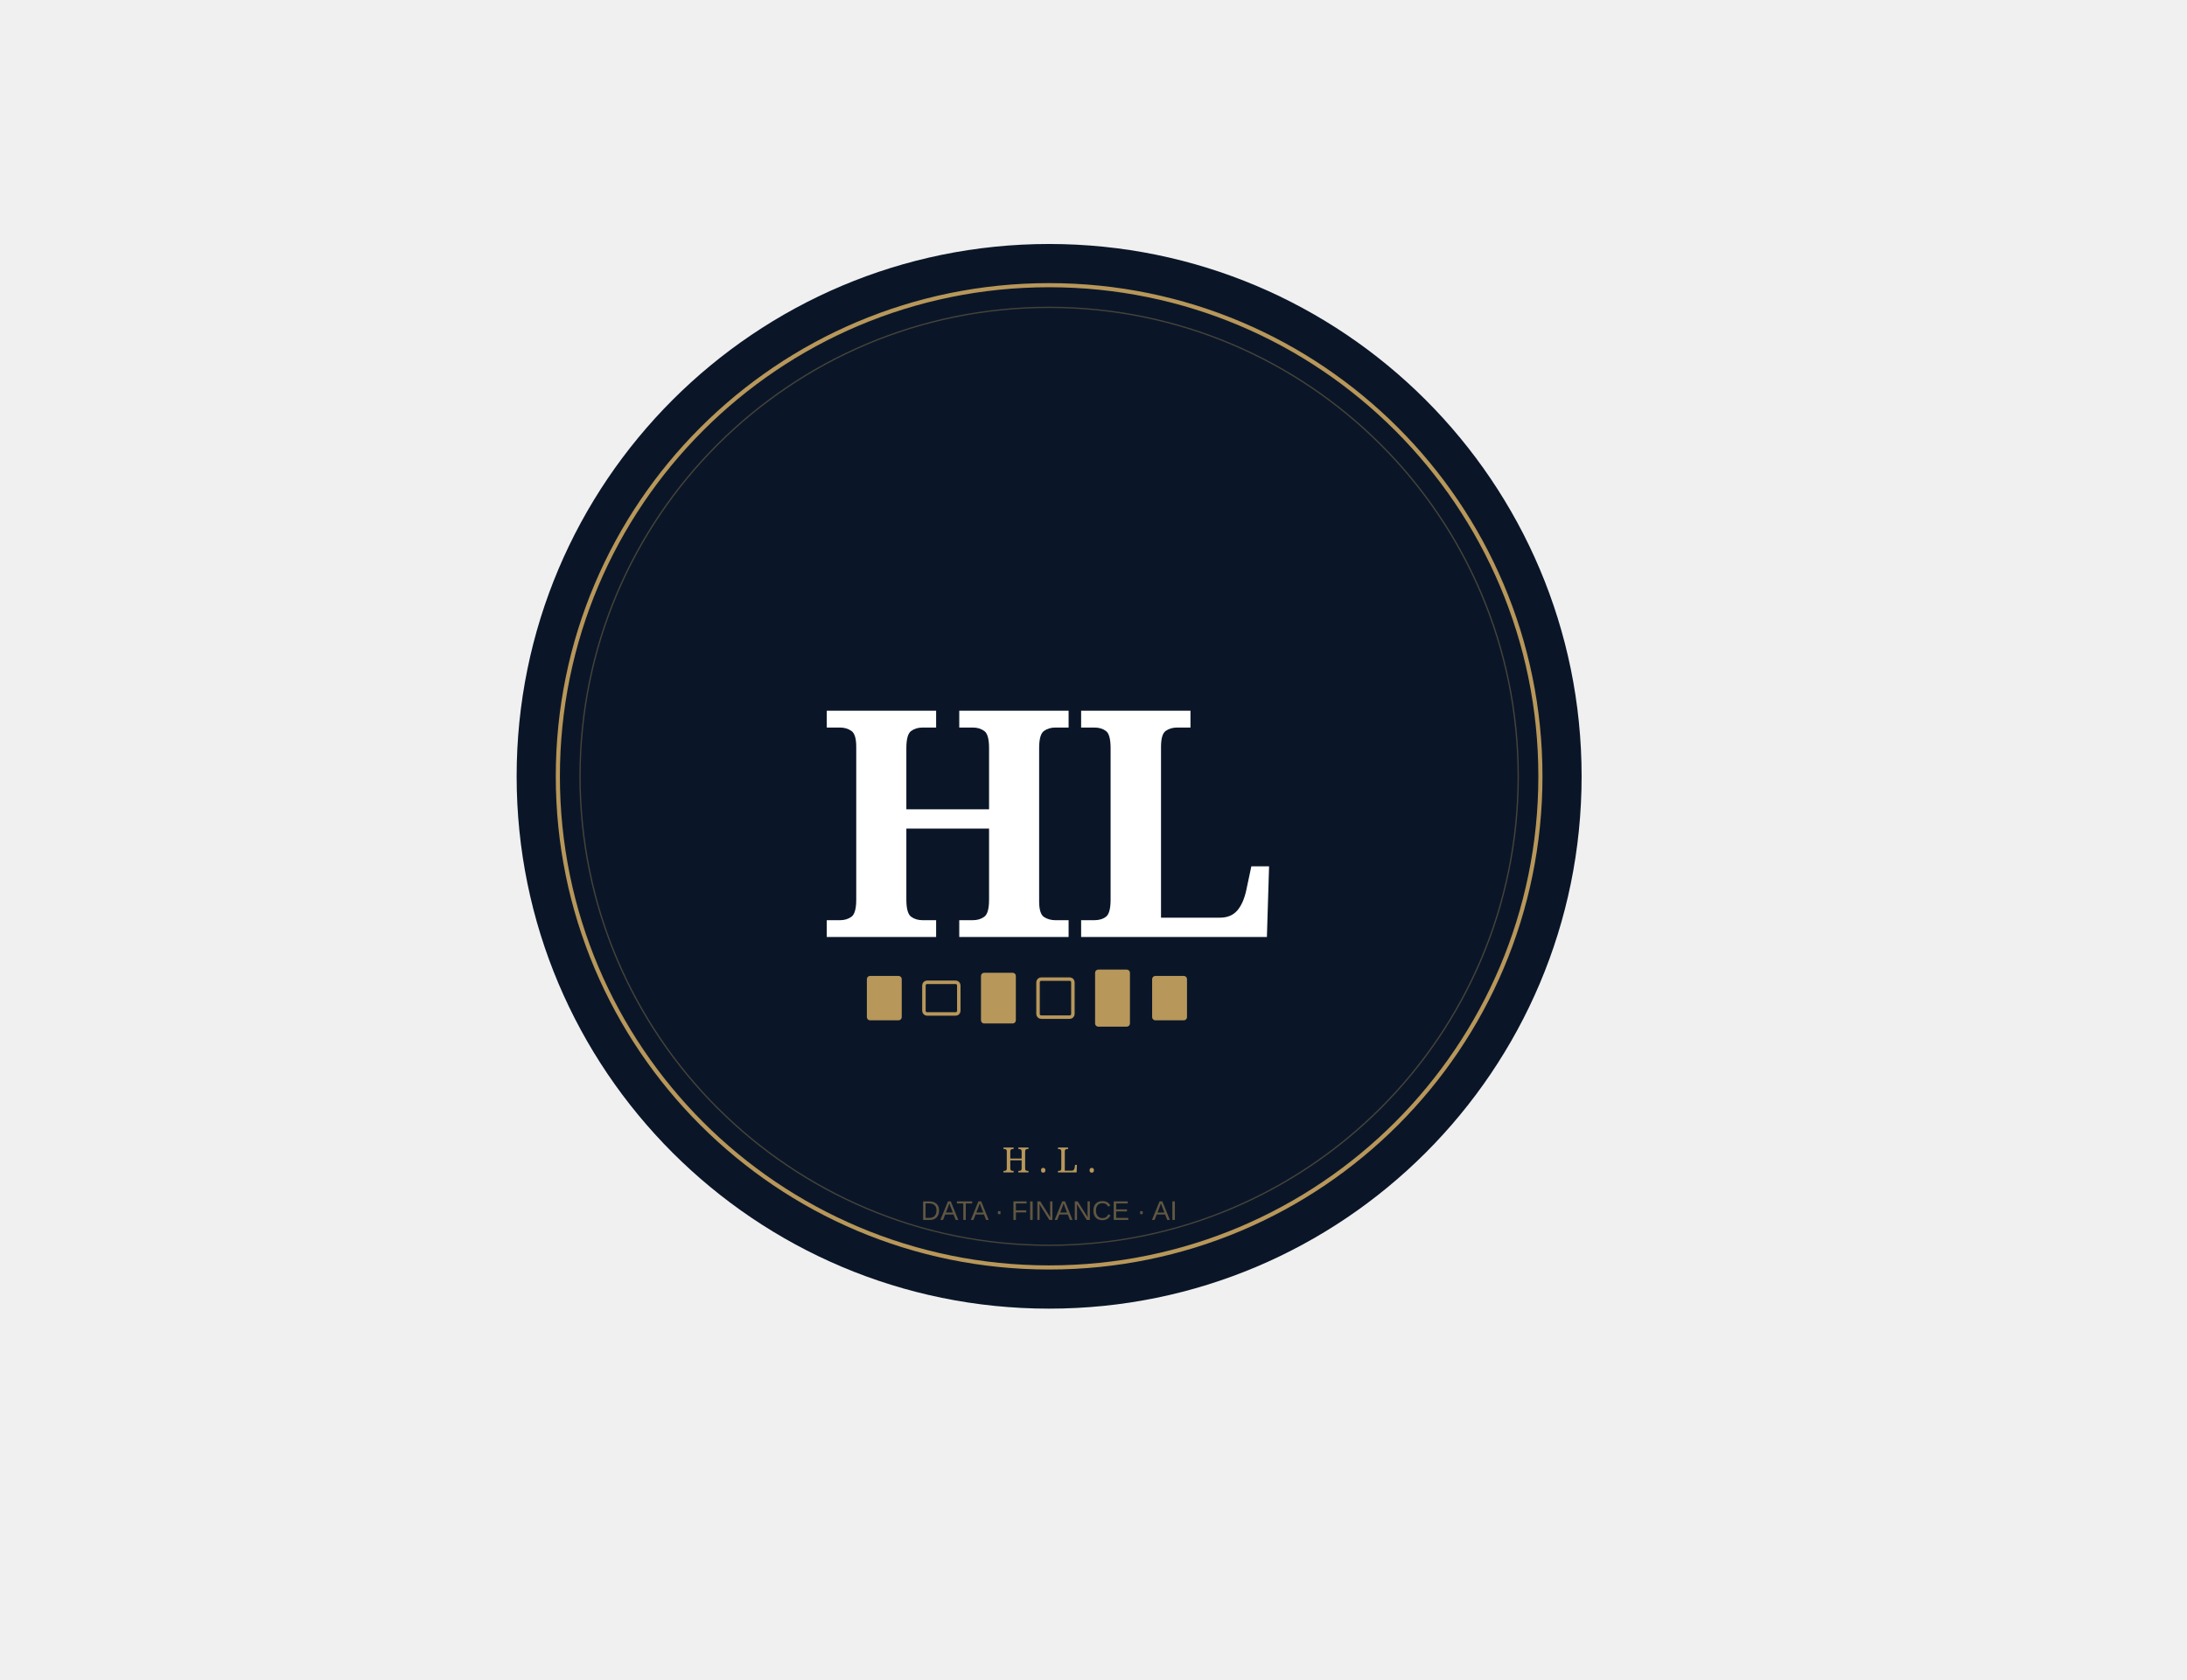
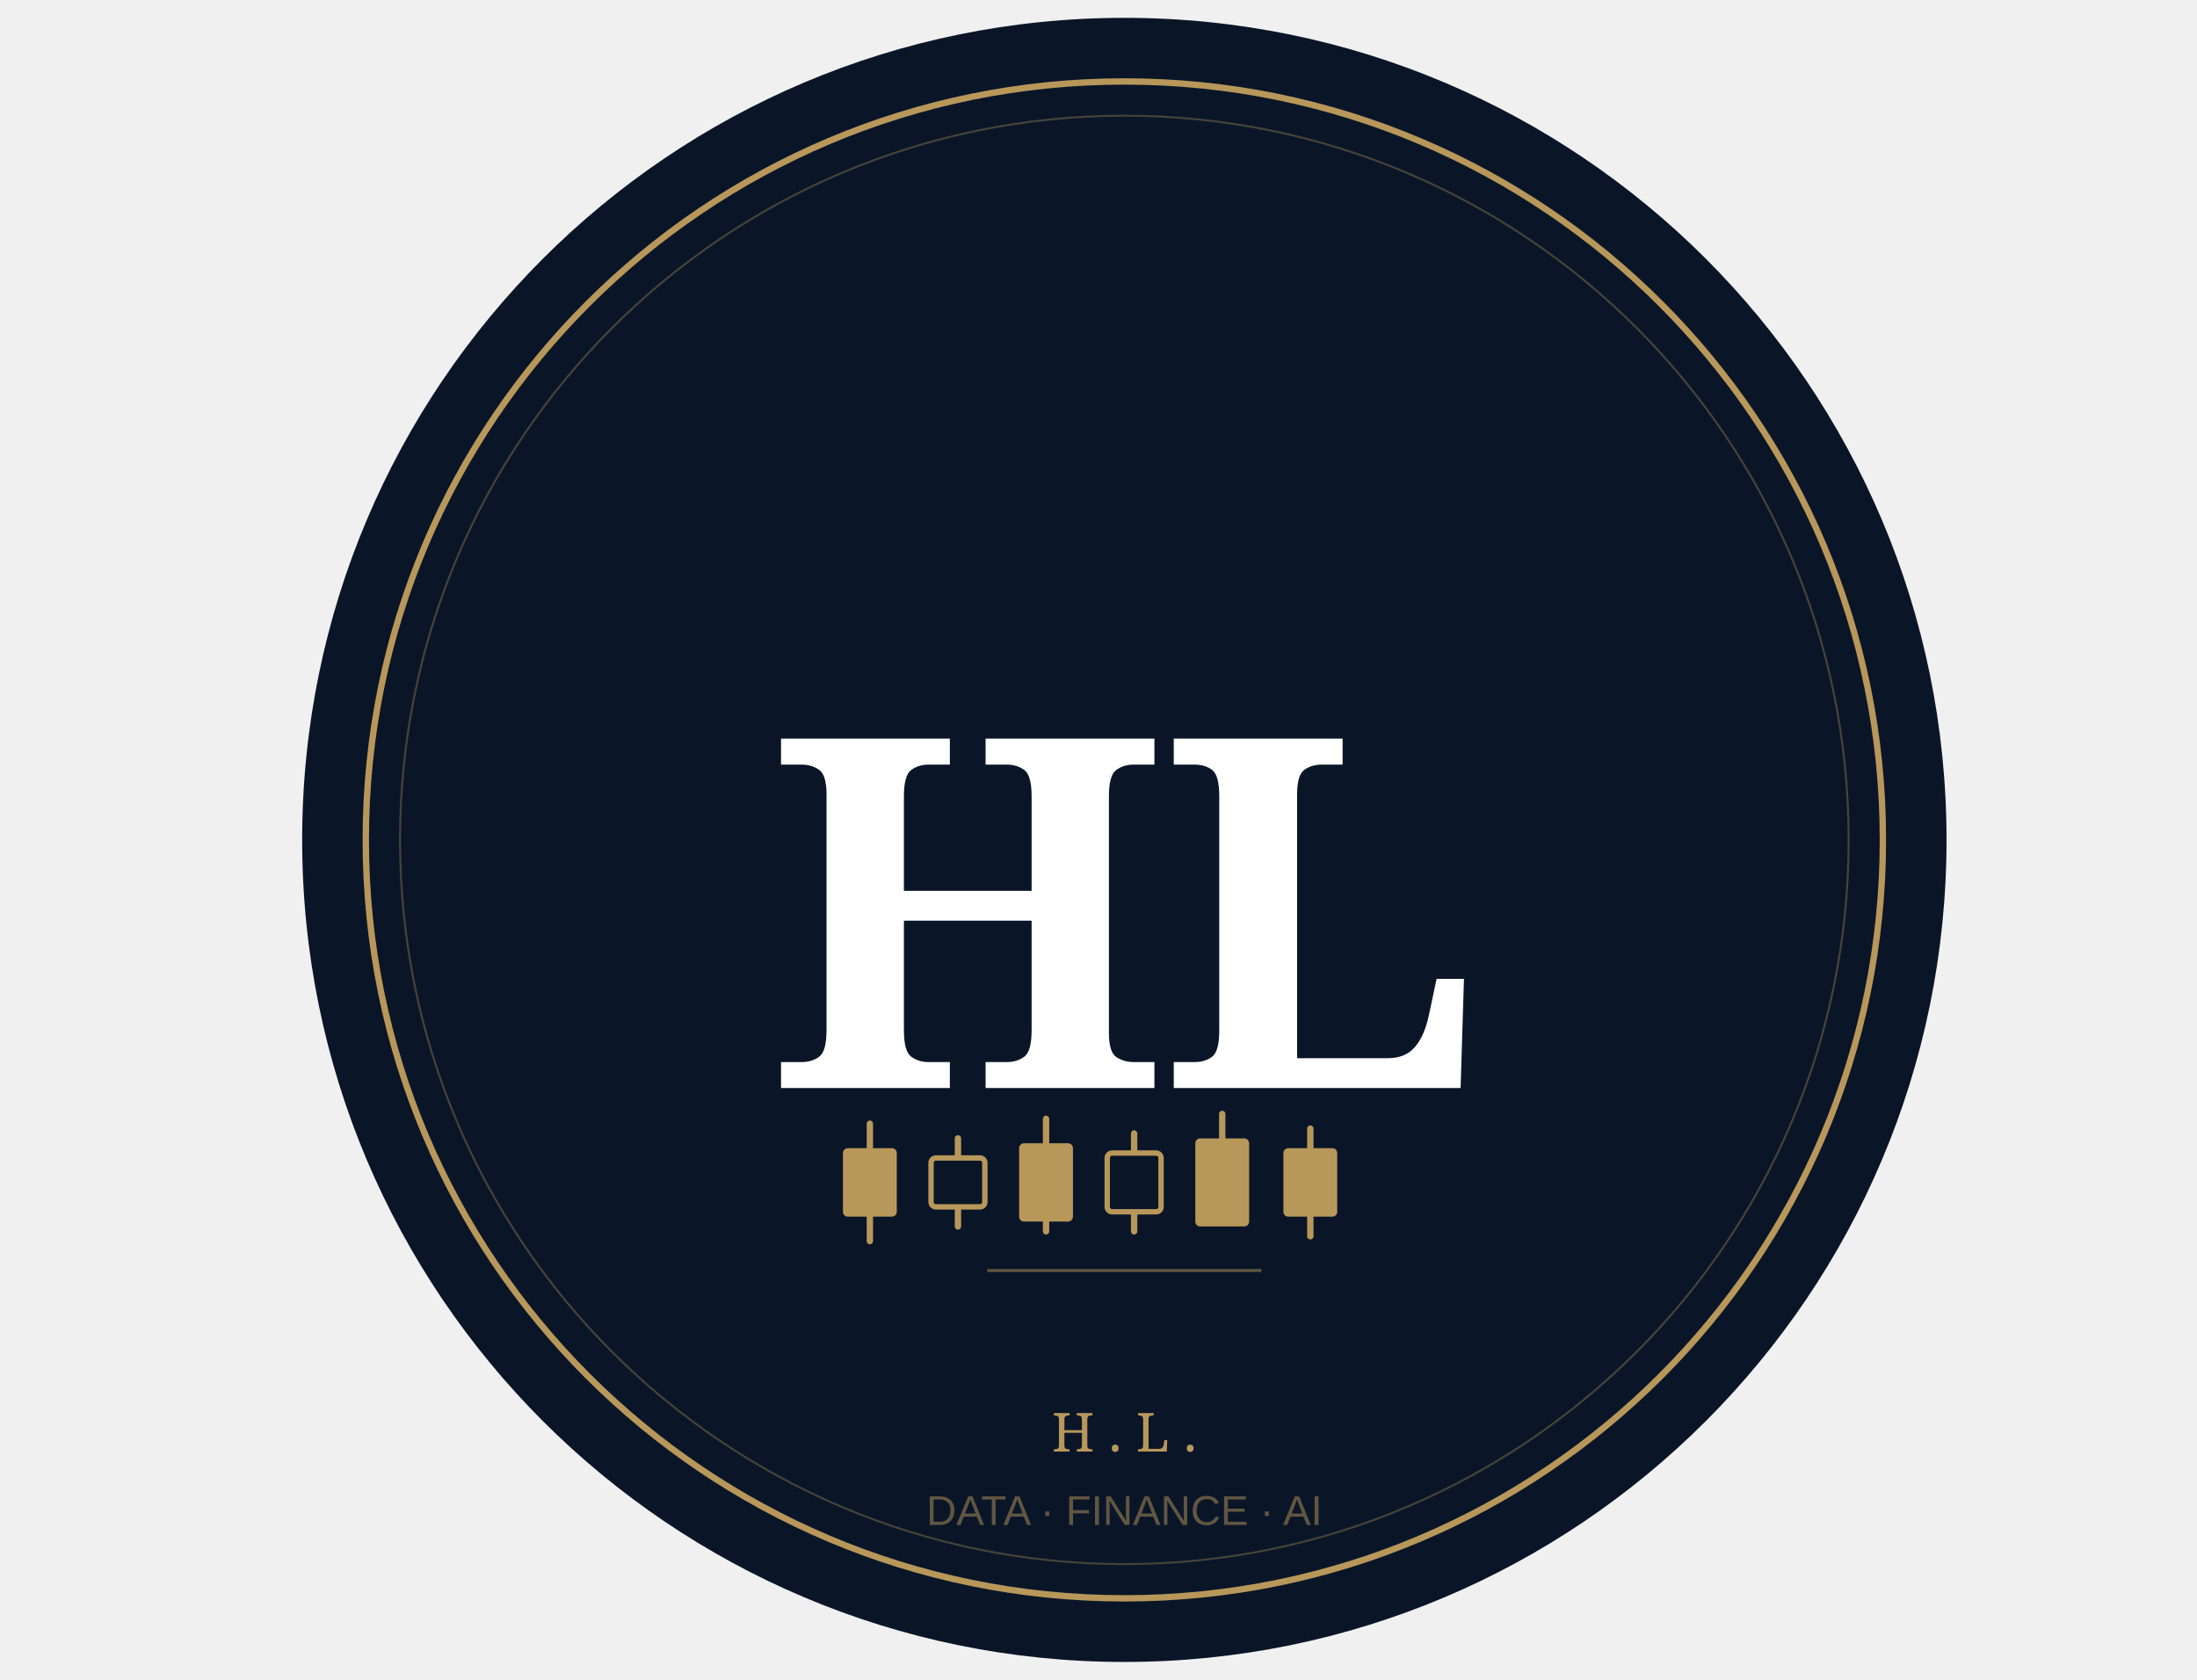
- <svg xmlns="http://www.w3.org/2000/svg" width="690" height="530">
-   <defs>
-     <mask id="imagine-text-gaps-eaulei" maskUnits="userSpaceOnUse">
-       <rect fill="white" height="530" id="svg_1" width="690" x="0" y="0" />
-       <rect fill="black" height="117.61" id="svg_2" rx="2" width="99.31" x="-81.66" y="-53.79" />
-       <rect fill="black" height="117.61" id="svg_3" rx="2" width="76.8" x="1.72" y="-53.79" />
-       <rect fill="black" height="16.8" id="svg_4" rx="2" width="54.44" x="-27.22" y="112.6" />
-       <rect fill="black" height="13.6" id="svg_5" rx="2" width="137.34" x="-68.67" y="130" />
-     </mask>
-   </defs>
+ <svg xmlns="http://www.w3.org/2000/svg" width="680" height="520">
  <g class="layer">
-     <rect fill="rgba(0, 0, 0, 0)" height="520" id="svg_6" stroke-width="1px" transform="matrix(0.505379 0 0 0.664281 167.671 80.7868)" width="680" />
-     <g fill="rgb(0, 0, 0)" font-family="&quot;Anthropic Sans&quot;, -apple-system, BlinkMacSystemFont, &quot;Segoe UI&quot;, sans-serif" font-size="16px" font-weight="400" id="svg_7" stroke-width="1px" text-anchor="start" transform="matrix(1 0 0 1 331 245)">
-       <circle cx="0" cy="0" fill="rgb(10, 22, 40)" id="svg_8" r="168" stroke-width="1px" />
-       <circle cx="0" cy="0" fill="none" id="svg_9" r="155" stroke="rgb(184, 151, 90)" stroke-width="1.3px" />
-       <circle cx="0" cy="0" fill="none" id="svg_10" opacity="0.35" r="148" stroke="rgb(184, 151, 90)" stroke-width="0.4px" />
-       <text dominant-baseline="middle" fill="rgb(255, 255, 255)" font-family="Georgia, serif" font-size="100px" font-weight="700" id="svg_11" stroke-width="1px" text-anchor="middle" x="-32" y="16">H</text>
-       <text dominant-baseline="middle" fill="rgb(255, 255, 255)" font-family="Georgia, serif" font-size="100px" font-weight="700" id="svg_12" stroke-width="1px" text-anchor="middle" x="40" y="16">L</text>
-       <g fill="rgb(0, 0, 0)" font-family="&quot;Anthropic Sans&quot;, -apple-system, BlinkMacSystemFont, &quot;Segoe UI&quot;, sans-serif" font-size="16px" font-weight="400" id="svg_13" stroke-width="1px" text-anchor="start" transform="translate(0, 88)">
-         <line fill="rgb(0, 0, 0)" id="svg_14" mask="url(#imagine-text-gaps-eaulei)" opacity="0.5" stroke="rgb(184, 151, 90)" stroke-width="0.6px" x1="-28" x2="28" y1="0" y2="0" />
-         <g fill="rgb(0, 0, 0)" font-family="&quot;Anthropic Sans&quot;, -apple-system, BlinkMacSystemFont, &quot;Segoe UI&quot;, sans-serif" font-size="16px" font-weight="400" id="svg_15" stroke-width="1px" text-anchor="start" transform="translate(-52, -18)">
-           <line fill="none" id="svg_16" mask="url(#imagine-text-gaps-eaulei)" stroke="rgb(184, 151, 90)" stroke-linecap="round" stroke-width="1.3px" x1="0" x2="0" y1="-12" y2="12" />
-           <rect fill="rgb(184, 151, 90)" height="14" id="svg_17" rx="1" stroke-width="1px" width="11" x="-5.5" y="-7" />
+     <rect fill="rgba(0, 0, 0, 0)" height="520" id="svg_1" stroke-width="1px" width="680" />
+     <g fill="rgb(0, 0, 0)" font-family="&quot;Anthropic Sans&quot;, -apple-system, BlinkMacSystemFont, &quot;Segoe UI&quot;, sans-serif" font-size="16px" font-weight="400" id="svg_2" stroke-width="1px" text-anchor="start" transform="matrix(1.51475 0 0 1.51475 348 260)">
+       <circle cx="0" cy="0" fill="rgb(10, 22, 40)" id="svg_3" r="168" stroke-width="1px" />
+       <circle cx="0" cy="0" fill="none" id="svg_4" r="155" stroke="rgb(184, 151, 90)" stroke-width="1.3px" />
+       <circle cx="0" cy="0" fill="none" id="svg_5" opacity="0.35" r="148" stroke="rgb(184, 151, 90)" stroke-width="0.4px" />
+       <text dominant-baseline="middle" fill="rgb(255, 255, 255)" font-family="Georgia, serif" font-size="100px" font-weight="700" id="svg_6" stroke-width="1px" text-anchor="middle" x="-32" y="16">H</text>
+       <text dominant-baseline="middle" fill="rgb(255, 255, 255)" font-family="Georgia, serif" font-size="100px" font-weight="700" id="svg_7" stroke-width="1px" text-anchor="middle" x="40" y="16">L</text>
+       <g fill="rgb(0, 0, 0)" font-family="&quot;Anthropic Sans&quot;, -apple-system, BlinkMacSystemFont, &quot;Segoe UI&quot;, sans-serif" font-size="16px" font-weight="400" id="svg_8" stroke-width="1px" text-anchor="start" transform="translate(0, 88)">
+         <line fill="rgb(0, 0, 0)" id="svg_9" opacity="0.5" stroke="rgb(184, 151, 90)" stroke-width="0.6px" x1="-28" x2="28" y1="0" y2="0" />
+         <g fill="rgb(0, 0, 0)" font-family="&quot;Anthropic Sans&quot;, -apple-system, BlinkMacSystemFont, &quot;Segoe UI&quot;, sans-serif" font-size="16px" font-weight="400" id="svg_10" stroke-width="1px" text-anchor="start" transform="translate(-52, -18)">
+           <line fill="none" id="svg_11" stroke="rgb(184, 151, 90)" stroke-linecap="round" stroke-width="1.3px" x1="0" x2="0" y1="-12" y2="12" />
+           <rect fill="rgb(184, 151, 90)" height="14" id="svg_12" rx="1" stroke-width="1px" width="11" x="-5.5" y="-7" />
        </g>
-         <g fill="rgb(0, 0, 0)" font-family="&quot;Anthropic Sans&quot;, -apple-system, BlinkMacSystemFont, &quot;Segoe UI&quot;, sans-serif" font-size="16px" font-weight="400" id="svg_18" stroke-width="1px" text-anchor="start" transform="translate(-34, -18)">
-           <line fill="none" id="svg_19" mask="url(#imagine-text-gaps-eaulei)" stroke="rgb(184, 151, 90)" stroke-linecap="round" stroke-width="1.3px" x1="0" x2="0" y1="-9" y2="9" />
-           <rect fill="rgb(10, 22, 40)" height="10" id="svg_20" rx="1" stroke="rgb(184, 151, 90)" stroke-width="1.1px" width="11" x="-5.5" y="-5" />
+         <g fill="rgb(0, 0, 0)" font-family="&quot;Anthropic Sans&quot;, -apple-system, BlinkMacSystemFont, &quot;Segoe UI&quot;, sans-serif" font-size="16px" font-weight="400" id="svg_13" stroke-width="1px" text-anchor="start" transform="translate(-34, -18)">
+           <line fill="none" id="svg_14" stroke="rgb(184, 151, 90)" stroke-linecap="round" stroke-width="1.3px" x1="0" x2="0" y1="-9" y2="9" />
+           <rect fill="rgb(10, 22, 40)" height="10" id="svg_15" rx="1" stroke="rgb(184, 151, 90)" stroke-width="1.1px" width="11" x="-5.5" y="-5" />
        </g>
-         <g fill="rgb(0, 0, 0)" font-family="&quot;Anthropic Sans&quot;, -apple-system, BlinkMacSystemFont, &quot;Segoe UI&quot;, sans-serif" font-size="16px" font-weight="400" id="svg_21" stroke-width="1px" text-anchor="start" transform="translate(-16, -18)">
-           <line fill="none" id="svg_22" mask="url(#imagine-text-gaps-eaulei)" stroke="rgb(184, 151, 90)" stroke-linecap="round" stroke-width="1.3px" x1="0" x2="0" y1="-13" y2="10" />
-           <rect fill="rgb(184, 151, 90)" height="16" id="svg_23" rx="1" stroke-width="1px" width="11" x="-5.5" y="-8" />
+         <g fill="rgb(0, 0, 0)" font-family="&quot;Anthropic Sans&quot;, -apple-system, BlinkMacSystemFont, &quot;Segoe UI&quot;, sans-serif" font-size="16px" font-weight="400" id="svg_16" stroke-width="1px" text-anchor="start" transform="translate(-16, -18)">
+           <line fill="none" id="svg_17" stroke="rgb(184, 151, 90)" stroke-linecap="round" stroke-width="1.3px" x1="0" x2="0" y1="-13" y2="10" />
+           <rect fill="rgb(184, 151, 90)" height="16" id="svg_18" rx="1" stroke-width="1px" width="11" x="-5.5" y="-8" />
        </g>
-         <g fill="rgb(0, 0, 0)" font-family="&quot;Anthropic Sans&quot;, -apple-system, BlinkMacSystemFont, &quot;Segoe UI&quot;, sans-serif" font-size="16px" font-weight="400" id="svg_24" stroke-width="1px" text-anchor="start" transform="translate(2, -18)">
-           <line fill="none" id="svg_25" mask="url(#imagine-text-gaps-eaulei)" stroke="rgb(184, 151, 90)" stroke-linecap="round" stroke-width="1.3px" x1="0" x2="0" y1="-10" y2="10" />
-           <rect fill="rgb(10, 22, 40)" height="12" id="svg_26" rx="1" stroke="rgb(184, 151, 90)" stroke-width="1.1px" width="11" x="-5.5" y="-6" />
+         <g fill="rgb(0, 0, 0)" font-family="&quot;Anthropic Sans&quot;, -apple-system, BlinkMacSystemFont, &quot;Segoe UI&quot;, sans-serif" font-size="16px" font-weight="400" id="svg_19" stroke-width="1px" text-anchor="start" transform="translate(2, -18)">
+           <line fill="none" id="svg_20" stroke="rgb(184, 151, 90)" stroke-linecap="round" stroke-width="1.3px" x1="0" x2="0" y1="-10" y2="10" />
+           <rect fill="rgb(10, 22, 40)" height="12" id="svg_21" rx="1" stroke="rgb(184, 151, 90)" stroke-width="1.1px" width="11" x="-5.5" y="-6" />
        </g>
-         <g fill="rgb(0, 0, 0)" font-family="&quot;Anthropic Sans&quot;, -apple-system, BlinkMacSystemFont, &quot;Segoe UI&quot;, sans-serif" font-size="16px" font-weight="400" id="svg_27" stroke-width="1px" text-anchor="start" transform="translate(20, -18)">
-           <line fill="none" id="svg_28" mask="url(#imagine-text-gaps-eaulei)" stroke="rgb(184, 151, 90)" stroke-linecap="round" stroke-width="1.3px" x1="0" x2="0" y1="-14" y2="8" />
-           <rect fill="rgb(184, 151, 90)" height="18" id="svg_29" rx="1" stroke-width="1px" width="11" x="-5.5" y="-9" />
+         <g fill="rgb(0, 0, 0)" font-family="&quot;Anthropic Sans&quot;, -apple-system, BlinkMacSystemFont, &quot;Segoe UI&quot;, sans-serif" font-size="16px" font-weight="400" id="svg_22" stroke-width="1px" text-anchor="start" transform="translate(20, -18)">
+           <line fill="none" id="svg_23" stroke="rgb(184, 151, 90)" stroke-linecap="round" stroke-width="1.3px" x1="0" x2="0" y1="-14" y2="8" />
+           <rect fill="rgb(184, 151, 90)" height="18" id="svg_24" rx="1" stroke-width="1px" width="11" x="-5.5" y="-9" />
        </g>
-         <g fill="rgb(0, 0, 0)" font-family="&quot;Anthropic Sans&quot;, -apple-system, BlinkMacSystemFont, &quot;Segoe UI&quot;, sans-serif" font-size="16px" font-weight="400" id="svg_30" stroke-width="1px" text-anchor="start" transform="translate(38, -18)">
-           <line fill="none" id="svg_31" mask="url(#imagine-text-gaps-eaulei)" stroke="rgb(184, 151, 90)" stroke-linecap="round" stroke-width="1.3px" x1="0" x2="0" y1="-11" y2="11" />
-           <rect fill="rgb(184, 151, 90)" height="14" id="svg_32" rx="1" stroke-width="1px" width="11" x="-5.5" y="-7" />
+         <g fill="rgb(0, 0, 0)" font-family="&quot;Anthropic Sans&quot;, -apple-system, BlinkMacSystemFont, &quot;Segoe UI&quot;, sans-serif" font-size="16px" font-weight="400" id="svg_25" stroke-width="1px" text-anchor="start" transform="translate(38, -18)">
+           <line fill="none" id="svg_26" stroke="rgb(184, 151, 90)" stroke-linecap="round" stroke-width="1.3px" x1="0" x2="0" y1="-11" y2="11" />
+           <rect fill="rgb(184, 151, 90)" height="14" id="svg_27" rx="1" stroke-width="1px" width="11" x="-5.5" y="-7" />
        </g>
      </g>
-       <text dominant-baseline="auto" fill="rgb(184, 151, 90)" font-family="Georgia, serif" font-size="11px" font-weight="400" id="svg_33" stroke-width="1px" text-anchor="middle" x="0" y="125">H . L .</text>
-       <text dominant-baseline="auto" fill="rgba(184, 151, 90, 0.5)" font-family="Arial, sans-serif" font-size="8.5px" font-weight="400" id="svg_34" stroke-width="1px" text-anchor="middle" x="0" y="140">DATA  ·  FINANCE  ·  AI</text>
+       <text dominant-baseline="auto" fill="rgb(184, 151, 90)" font-family="Georgia, serif" font-size="11px" font-weight="400" id="svg_28" stroke-width="1px" text-anchor="middle" x="0" y="125">H . L .</text>
+       <text dominant-baseline="auto" fill="rgba(184, 151, 90, 0.5)" font-family="Arial, sans-serif" font-size="8.5px" font-weight="400" id="svg_29" stroke-width="1px" text-anchor="middle" x="0" y="140">DATA  ·  FINANCE  ·  AI</text>
    </g>
  </g>
</svg>
